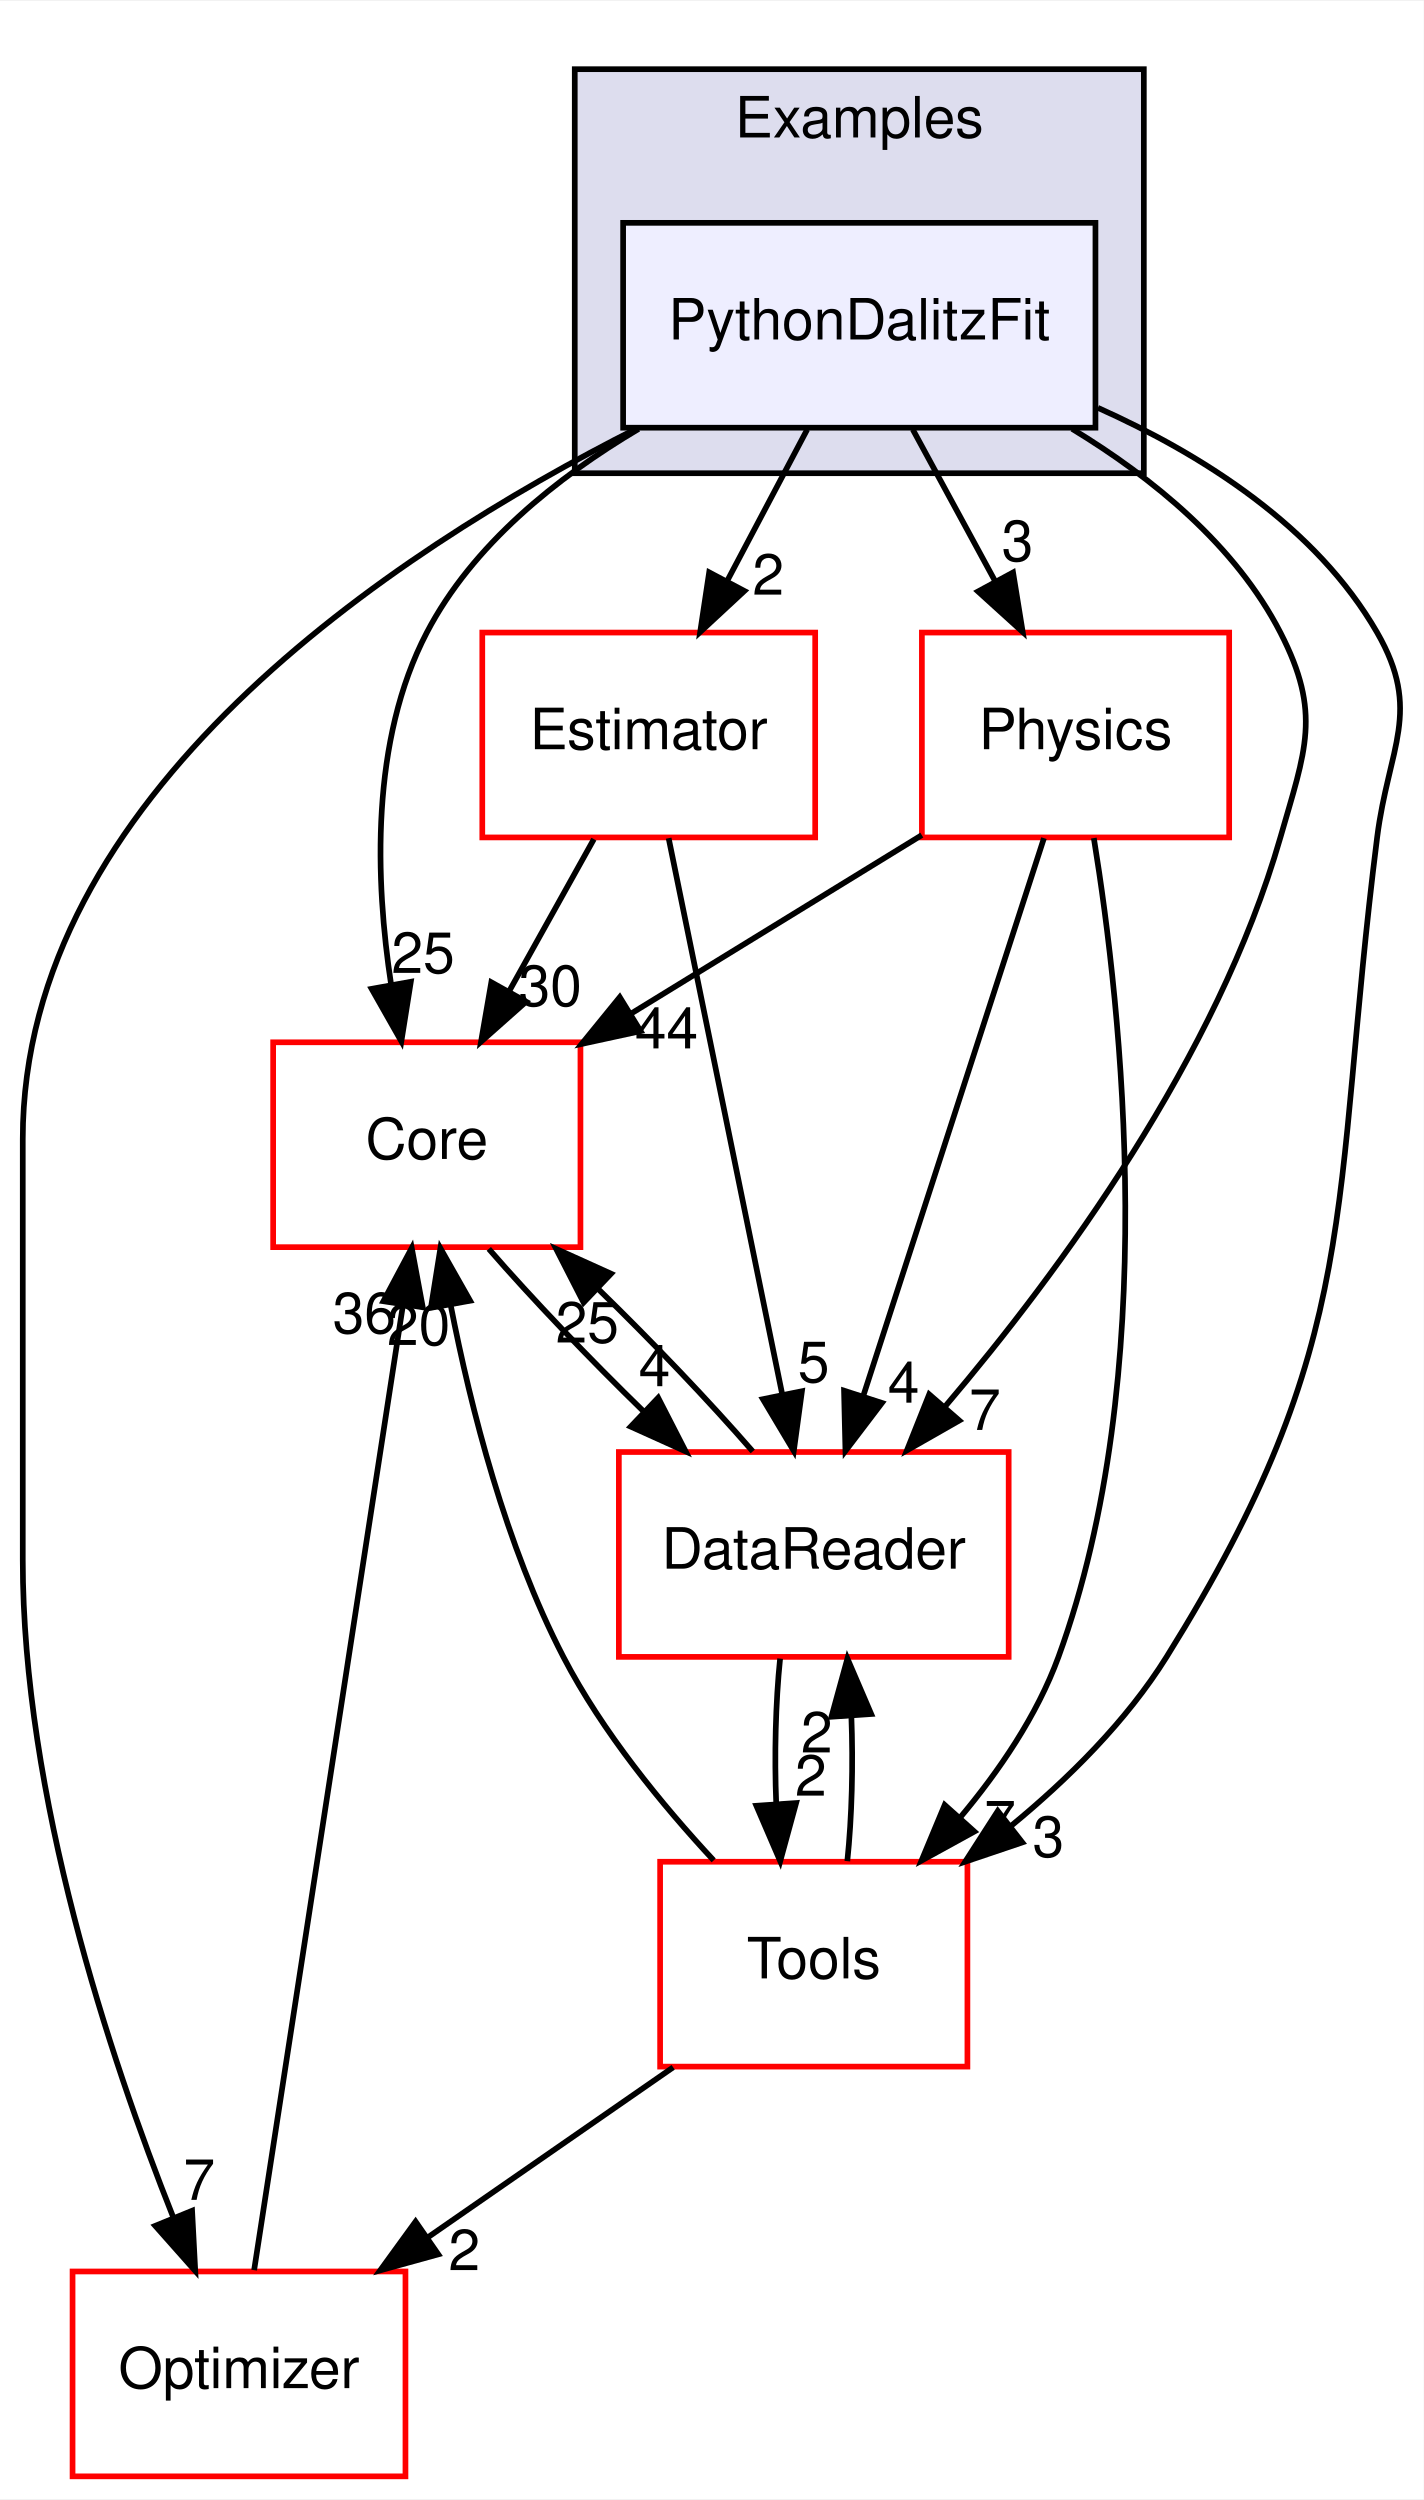
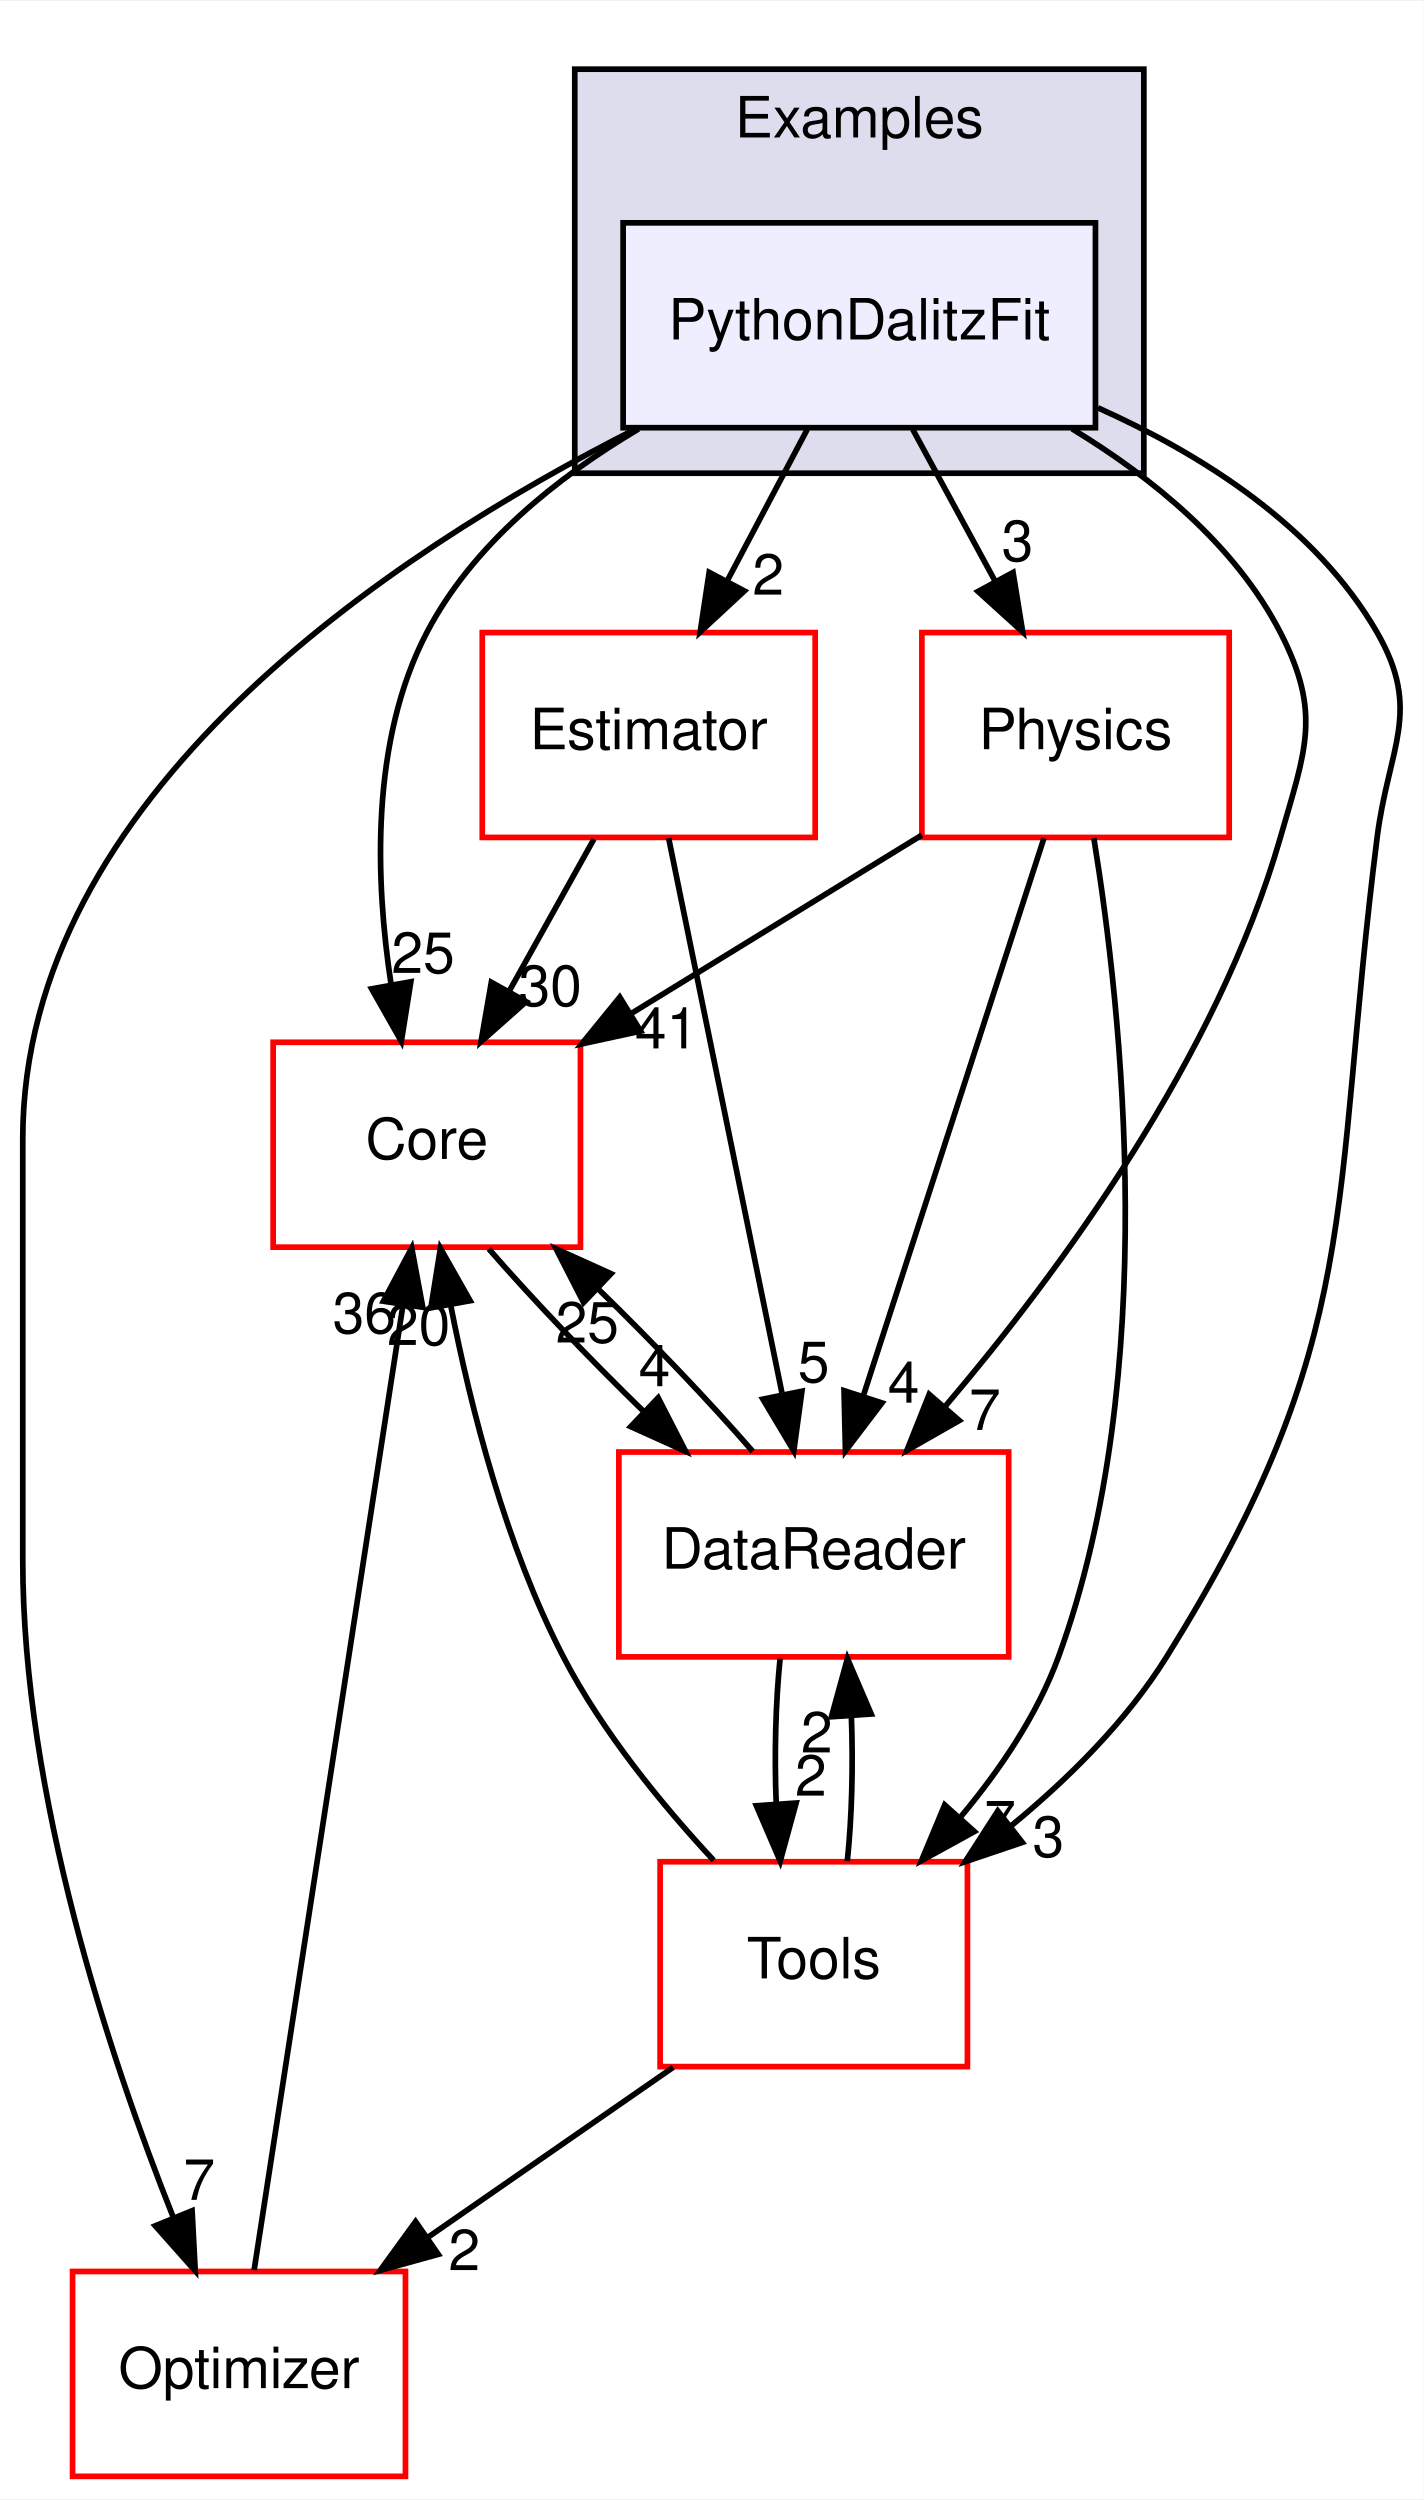
<svg xmlns="http://www.w3.org/2000/svg" xmlns:xlink="http://www.w3.org/1999/xlink" width="250pt" height="439pt" viewBox="0.00 0.00 250.18 439.00">
  <g id="graph0" class="graph" transform="scale(1 1) rotate(0) translate(4 435)">
    <polygon fill="white" stroke="none" points="-4,4 -4,-435 246.177,-435 246.177,4 -4,4" />
    <g id="clust1" class="cluster">
      <g id="a_clust1">
        <a xlink:href="dir_d3797818b93279c559ab8c66e3e384f0.html" target="_top" xlink:title="Examples">
          <polygon fill="#ddddee" stroke="black" points="97,-352 97,-423 197,-423 197,-352 97,-352" />
          <text text-anchor="middle" x="147" y="-411" font-family="Helvetica,sans-Serif" font-size="10.00">Examples</text>
        </a>
      </g>
    </g>
    <g id="node1" class="node">
      <g id="a_node1">
        <a xlink:href="dir_f0d92b1bc2a86ae757c34d8270833e37.html" target="_top" xlink:title="PythonDalitzFit">
          <polygon fill="#eeeeff" stroke="black" points="188.5,-396 105.5,-396 105.5,-360 188.5,-360 188.5,-396" />
          <text text-anchor="middle" x="147" y="-375.5" font-family="Helvetica,sans-Serif" font-size="10.00">PythonDalitzFit</text>
        </a>
      </g>
    </g>
    <g id="node2" class="node">
      <g id="a_node2">
        <a xlink:href="dir_6affbc29315b2bcc3e87f973c15f2971.html" target="_top" xlink:title="Core">
          <polygon fill="white" stroke="red" points="98,-252 44,-252 44,-216 98,-216 98,-252" />
          <text text-anchor="middle" x="71" y="-231.5" font-family="Helvetica,sans-Serif" font-size="10.00">Core</text>
        </a>
      </g>
    </g>
    <g id="edge10" class="edge">
      <path fill="none" stroke="black" d="M108.224,-359.783C93.819,-351.242 79.037,-339.402 71,-324 61.095,-305.017 61.913,-280.507 64.748,-262.016" />
      <polygon fill="black" stroke="black" points="68.192,-262.638 66.529,-252.174 61.304,-261.391 68.192,-262.638" />
      <g id="a_edge10-headlabel">
        <a xlink:href="dir_000015_000001.html" target="_top" xlink:title="25">
          <text text-anchor="middle" x="70.346" y="-264.181" font-family="Helvetica,sans-Serif" font-size="10.00">25</text>
        </a>
      </g>
    </g>
    <g id="node3" class="node">
      <g id="a_node3">
        <a xlink:href="dir_07a2f2f9ac9dcc8572e29d5eac3ef8e4.html" target="_top" xlink:title="DataReader">
          <polygon fill="white" stroke="red" points="173.25,-180 104.75,-180 104.75,-144 173.25,-144 173.25,-180" />
          <text text-anchor="middle" x="139" y="-159.5" font-family="Helvetica,sans-Serif" font-size="10.00">DataReader</text>
        </a>
      </g>
    </g>
    <g id="edge11" class="edge">
      <path fill="none" stroke="black" d="M184.391,-359.798C198.544,-351.203 213.128,-339.321 221,-324 228.312,-309.769 225.411,-303.38 221,-288 209.927,-249.391 182.276,-211.783 162.137,-188.073" />
      <polygon fill="black" stroke="black" points="164.569,-185.537 155.366,-180.288 159.287,-190.13 164.569,-185.537" />
      <g id="a_edge11-headlabel">
        <a xlink:href="dir_000015_000003.html" target="_top" xlink:title="7">
          <text text-anchor="middle" x="169.071" y="-183.886" font-family="Helvetica,sans-Serif" font-size="10.00">7</text>
        </a>
      </g>
    </g>
    <g id="node4" class="node">
      <g id="a_node4">
        <a xlink:href="dir_07de378ed9486553e64ea14149656b37.html" target="_top" xlink:title="Tools">
          <polygon fill="white" stroke="red" points="166,-108 112,-108 112,-72 166,-72 166,-108" />
          <text text-anchor="middle" x="139" y="-87.5" font-family="Helvetica,sans-Serif" font-size="10.00">Tools</text>
        </a>
      </g>
    </g>
    <g id="edge12" class="edge">
      <path fill="none" stroke="black" d="M188.922,-363.495C207.416,-355.21 227.34,-342.545 238,-324 245.974,-310.128 240.007,-303.874 238,-288 229.712,-222.443 235.96,-200.073 201,-144 193.965,-132.717 183.75,-122.58 173.633,-114.267" />
      <polygon fill="black" stroke="black" points="175.642,-111.395 165.604,-108.004 171.336,-116.915 175.642,-111.395" />
      <g id="a_edge12-headlabel">
-         <a xlink:href="dir_000015_000030.html" target="_top" xlink:title="3">
+         <a xlink:href="dir_000015_000029.html" target="_top" xlink:title="3">
          <text text-anchor="middle" x="180.222" y="-108.867" font-family="Helvetica,sans-Serif" font-size="10.00">3</text>
        </a>
      </g>
    </g>
    <g id="node5" class="node">
      <g id="a_node5">
        <a xlink:href="dir_3ed12ba79a1160ca9b085eca52cedfd6.html" target="_top" xlink:title="Estimator">
          <polygon fill="white" stroke="red" points="139.25,-324 80.75,-324 80.75,-288 139.25,-288 139.25,-324" />
          <text text-anchor="middle" x="110" y="-303.5" font-family="Helvetica,sans-Serif" font-size="10.00">Estimator</text>
        </a>
      </g>
    </g>
    <g id="edge13" class="edge">
      <path fill="none" stroke="black" d="M137.854,-359.697C133.597,-351.644 128.444,-341.894 123.734,-332.982" />
      <polygon fill="black" stroke="black" points="126.808,-331.31 119.041,-324.104 120.62,-334.581 126.808,-331.31" />
      <g id="a_edge13-headlabel">
        <a xlink:href="dir_000015_000007.html" target="_top" xlink:title="2">
          <text text-anchor="middle" x="130.998" y="-330.661" font-family="Helvetica,sans-Serif" font-size="10.00">2</text>
        </a>
      </g>
    </g>
    <g id="node6" class="node">
      <g id="a_node6">
        <a xlink:href="dir_e70d8e706843d7578727bdcd4ddb658f.html" target="_top" xlink:title="Optimizer">
          <polygon fill="white" stroke="red" points="67.25,-36 8.75,-36 8.75,-0 67.25,-0 67.25,-36" />
          <text text-anchor="middle" x="38" y="-15.5" font-family="Helvetica,sans-Serif" font-size="10.00">Optimizer</text>
        </a>
      </g>
    </g>
    <g id="edge14" class="edge">
      <path fill="none" stroke="black" d="M107.993,-359.919C64.443,-337.896 0,-295.144 0,-235 0,-235 0,-235 0,-161 0,-119.633 15.235,-73.722 26.412,-45.605" />
      <polygon fill="black" stroke="black" points="29.756,-46.673 30.31,-36.093 23.279,-44.019 29.756,-46.673" />
      <g id="a_edge14-headlabel">
        <a xlink:href="dir_000015_000020.html" target="_top" xlink:title="7">
          <text text-anchor="middle" x="31.02" y="-48.576" font-family="Helvetica,sans-Serif" font-size="10.00">7</text>
        </a>
      </g>
    </g>
    <g id="node7" class="node">
      <g id="a_node7">
        <a xlink:href="dir_b3db74a047a522c1bb2757e17a1c93c2.html" target="_top" xlink:title="Physics">
          <polygon fill="white" stroke="red" points="212,-324 158,-324 158,-288 212,-288 212,-324" />
          <text text-anchor="middle" x="185" y="-303.5" font-family="Helvetica,sans-Serif" font-size="10.00">Physics</text>
        </a>
      </g>
    </g>
    <g id="edge15" class="edge">
      <path fill="none" stroke="black" d="M156.393,-359.697C160.765,-351.644 166.057,-341.894 170.895,-332.982" />
      <polygon fill="black" stroke="black" points="174.02,-334.563 175.715,-324.104 167.868,-331.223 174.02,-334.563" />
      <g id="a_edge15-headlabel">
        <a xlink:href="dir_000015_000024.html" target="_top" xlink:title="3">
          <text text-anchor="middle" x="174.8" y="-336.576" font-family="Helvetica,sans-Serif" font-size="10.00">3</text>
        </a>
      </g>
    </g>
    <g id="edge1" class="edge">
      <path fill="none" stroke="black" d="M81.893,-215.697C89.401,-207.05 99.523,-196.449 109.213,-187.027" />
      <polygon fill="black" stroke="black" points="111.657,-189.533 116.489,-180.104 106.832,-184.462 111.657,-189.533" />
      <g id="a_edge1-headlabel">
        <a xlink:href="dir_000001_000003.html" target="_top" xlink:title="4">
          <text text-anchor="middle" x="111.01" y="-191.568" font-family="Helvetica,sans-Serif" font-size="10.00">4</text>
        </a>
      </g>
    </g>
    <g id="edge2" class="edge">
      <path fill="none" stroke="black" d="M128.279,-180.104C120.812,-188.72 110.707,-199.316 101.01,-208.755" />
      <polygon fill="black" stroke="black" points="98.551,-206.265 93.725,-215.697 103.379,-211.333 98.551,-206.265" />
      <g id="a_edge2-headlabel">
        <a xlink:href="dir_000003_000001.html" target="_top" xlink:title="25">
          <text text-anchor="middle" x="99.195" y="-199.229" font-family="Helvetica,sans-Serif" font-size="10.00">25</text>
        </a>
      </g>
    </g>
    <g id="edge3" class="edge">
      <path fill="none" stroke="black" d="M133.084,-143.697C132.289,-135.983 132.062,-126.712 132.405,-118.112" />
      <polygon fill="black" stroke="black" points="135.898,-118.324 133.105,-108.104 128.915,-117.836 135.898,-118.324" />
      <g id="a_edge3-headlabel">
-         <a xlink:href="dir_000003_000030.html" target="_top" xlink:title="2">
+         <a xlink:href="dir_000003_000029.html" target="_top" xlink:title="2">
          <text text-anchor="middle" x="138.48" y="-119.608" font-family="Helvetica,sans-Serif" font-size="10.00">2</text>
        </a>
      </g>
    </g>
    <g id="edge4" class="edge">
      <path fill="none" stroke="black" d="M121.411,-108.24C112.36,-117.988 101.823,-130.834 95,-144 84.905,-163.479 78.739,-187.619 75.19,-205.842" />
      <polygon fill="black" stroke="black" points="71.723,-205.344 73.392,-215.807 78.612,-206.587 71.723,-205.344" />
      <g id="a_edge4-headlabel">
-         <a xlink:href="dir_000030_000001.html" target="_top" xlink:title="20">
+         <a xlink:href="dir_000029_000001.html" target="_top" xlink:title="20">
          <text text-anchor="middle" x="69.567" y="-198.803" font-family="Helvetica,sans-Serif" font-size="10.00">20</text>
        </a>
      </g>
    </g>
    <g id="edge5" class="edge">
      <path fill="none" stroke="black" d="M144.895,-108.104C145.701,-115.791 145.937,-125.054 145.604,-133.665" />
      <polygon fill="black" stroke="black" points="142.109,-133.48 144.916,-143.697 149.092,-133.96 142.109,-133.48" />
      <g id="a_edge5-headlabel">
-         <a xlink:href="dir_000030_000003.html" target="_top" xlink:title="2">
+         <a xlink:href="dir_000029_000003.html" target="_top" xlink:title="2">
          <text text-anchor="middle" x="139.522" y="-127.2" font-family="Helvetica,sans-Serif" font-size="10.00">2</text>
        </a>
      </g>
    </g>
    <g id="edge6" class="edge">
      <path fill="none" stroke="black" d="M114.293,-71.876C101.331,-62.893 85.272,-51.763 71.235,-42.034" />
      <polygon fill="black" stroke="black" points="73.015,-39.01 62.802,-36.19 69.028,-44.763 73.015,-39.01" />
      <g id="a_edge6-headlabel">
-         <a xlink:href="dir_000030_000020.html" target="_top" xlink:title="2">
+         <a xlink:href="dir_000029_000020.html" target="_top" xlink:title="2">
          <text text-anchor="middle" x="77.587" y="-36.224" font-family="Helvetica,sans-Serif" font-size="10.00">2</text>
        </a>
      </g>
    </g>
    <g id="edge7" class="edge">
      <path fill="none" stroke="black" d="M100.36,-287.697C95.873,-279.644 90.441,-269.894 85.476,-260.982" />
      <polygon fill="black" stroke="black" points="88.454,-259.137 80.53,-252.104 82.339,-262.544 88.454,-259.137" />
      <g id="a_edge7-headlabel">
        <a xlink:href="dir_000007_000001.html" target="_top" xlink:title="30">
          <text text-anchor="middle" x="92.684" y="-258.395" font-family="Helvetica,sans-Serif" font-size="10.00">30</text>
        </a>
      </g>
    </g>
    <g id="edge8" class="edge">
      <path fill="none" stroke="black" d="M113.498,-287.871C118.462,-263.564 127.6,-218.819 133.483,-190.013" />
      <polygon fill="black" stroke="black" points="136.918,-190.687 135.49,-180.189 130.059,-189.287 136.918,-190.687" />
      <g id="a_edge8-headlabel">
        <a xlink:href="dir_000007_000003.html" target="_top" xlink:title="5">
          <text text-anchor="middle" x="138.98" y="-192.277" font-family="Helvetica,sans-Serif" font-size="10.00">5</text>
        </a>
      </g>
    </g>
    <g id="edge9" class="edge">
      <path fill="none" stroke="black" d="M40.657,-36.233C46.377,-73.324 59.894,-160.981 66.792,-205.712" />
      <polygon fill="black" stroke="black" points="63.372,-206.499 68.355,-215.849 70.29,-205.433 63.372,-206.499" />
      <g id="a_edge9-headlabel">
        <a xlink:href="dir_000020_000001.html" target="_top" xlink:title="36">
          <text text-anchor="middle" x="60.018" y="-200.88" font-family="Helvetica,sans-Serif" font-size="10.00">36</text>
        </a>
      </g>
    </g>
    <g id="edge16" class="edge">
      <path fill="none" stroke="black" d="M157.984,-288.411C142.762,-279.064 123.551,-267.268 107.058,-257.141" />
      <polygon fill="black" stroke="black" points="108.571,-253.963 98.218,-251.713 104.908,-259.928 108.571,-253.963" />
      <g id="a_edge16-headlabel">
-         <a xlink:href="dir_000024_000001.html" target="_top" xlink:title="44">
-           <text text-anchor="middle" x="113.12" y="-250.924" font-family="Helvetica,sans-Serif" font-size="10.00">44</text>
+         <a xlink:href="dir_000024_000001.html" target="_top" xlink:title="41">
+           <text text-anchor="middle" x="113.12" y="-250.924" font-family="Helvetica,sans-Serif" font-size="10.00">41</text>
        </a>
      </g>
    </g>
    <g id="edge17" class="edge">
      <path fill="none" stroke="black" d="M179.451,-287.871C171.577,-263.564 157.082,-218.819 147.751,-190.013" />
      <polygon fill="black" stroke="black" points="150.98,-188.624 144.568,-180.189 144.321,-190.781 150.98,-188.624" />
      <g id="a_edge17-headlabel">
        <a xlink:href="dir_000024_000003.html" target="_top" xlink:title="4">
          <text text-anchor="middle" x="154.789" y="-188.669" font-family="Helvetica,sans-Serif" font-size="10.00">4</text>
        </a>
      </g>
    </g>
    <g id="edge18" class="edge">
      <path fill="none" stroke="black" d="M188.215,-287.887C193.122,-257.734 200.124,-193.632 182,-144 178.242,-133.71 171.591,-123.94 164.625,-115.656" />
      <polygon fill="black" stroke="black" points="167.219,-113.306 157.935,-108.201 162.009,-117.981 167.219,-113.306" />
      <g id="a_edge18-headlabel">
-         <a xlink:href="dir_000024_000030.html" target="_top" xlink:title="7">
+         <a xlink:href="dir_000024_000029.html" target="_top" xlink:title="7">
          <text text-anchor="middle" x="171.733" y="-111.585" font-family="Helvetica,sans-Serif" font-size="10.00">7</text>
        </a>
      </g>
    </g>
  </g>
</svg>
